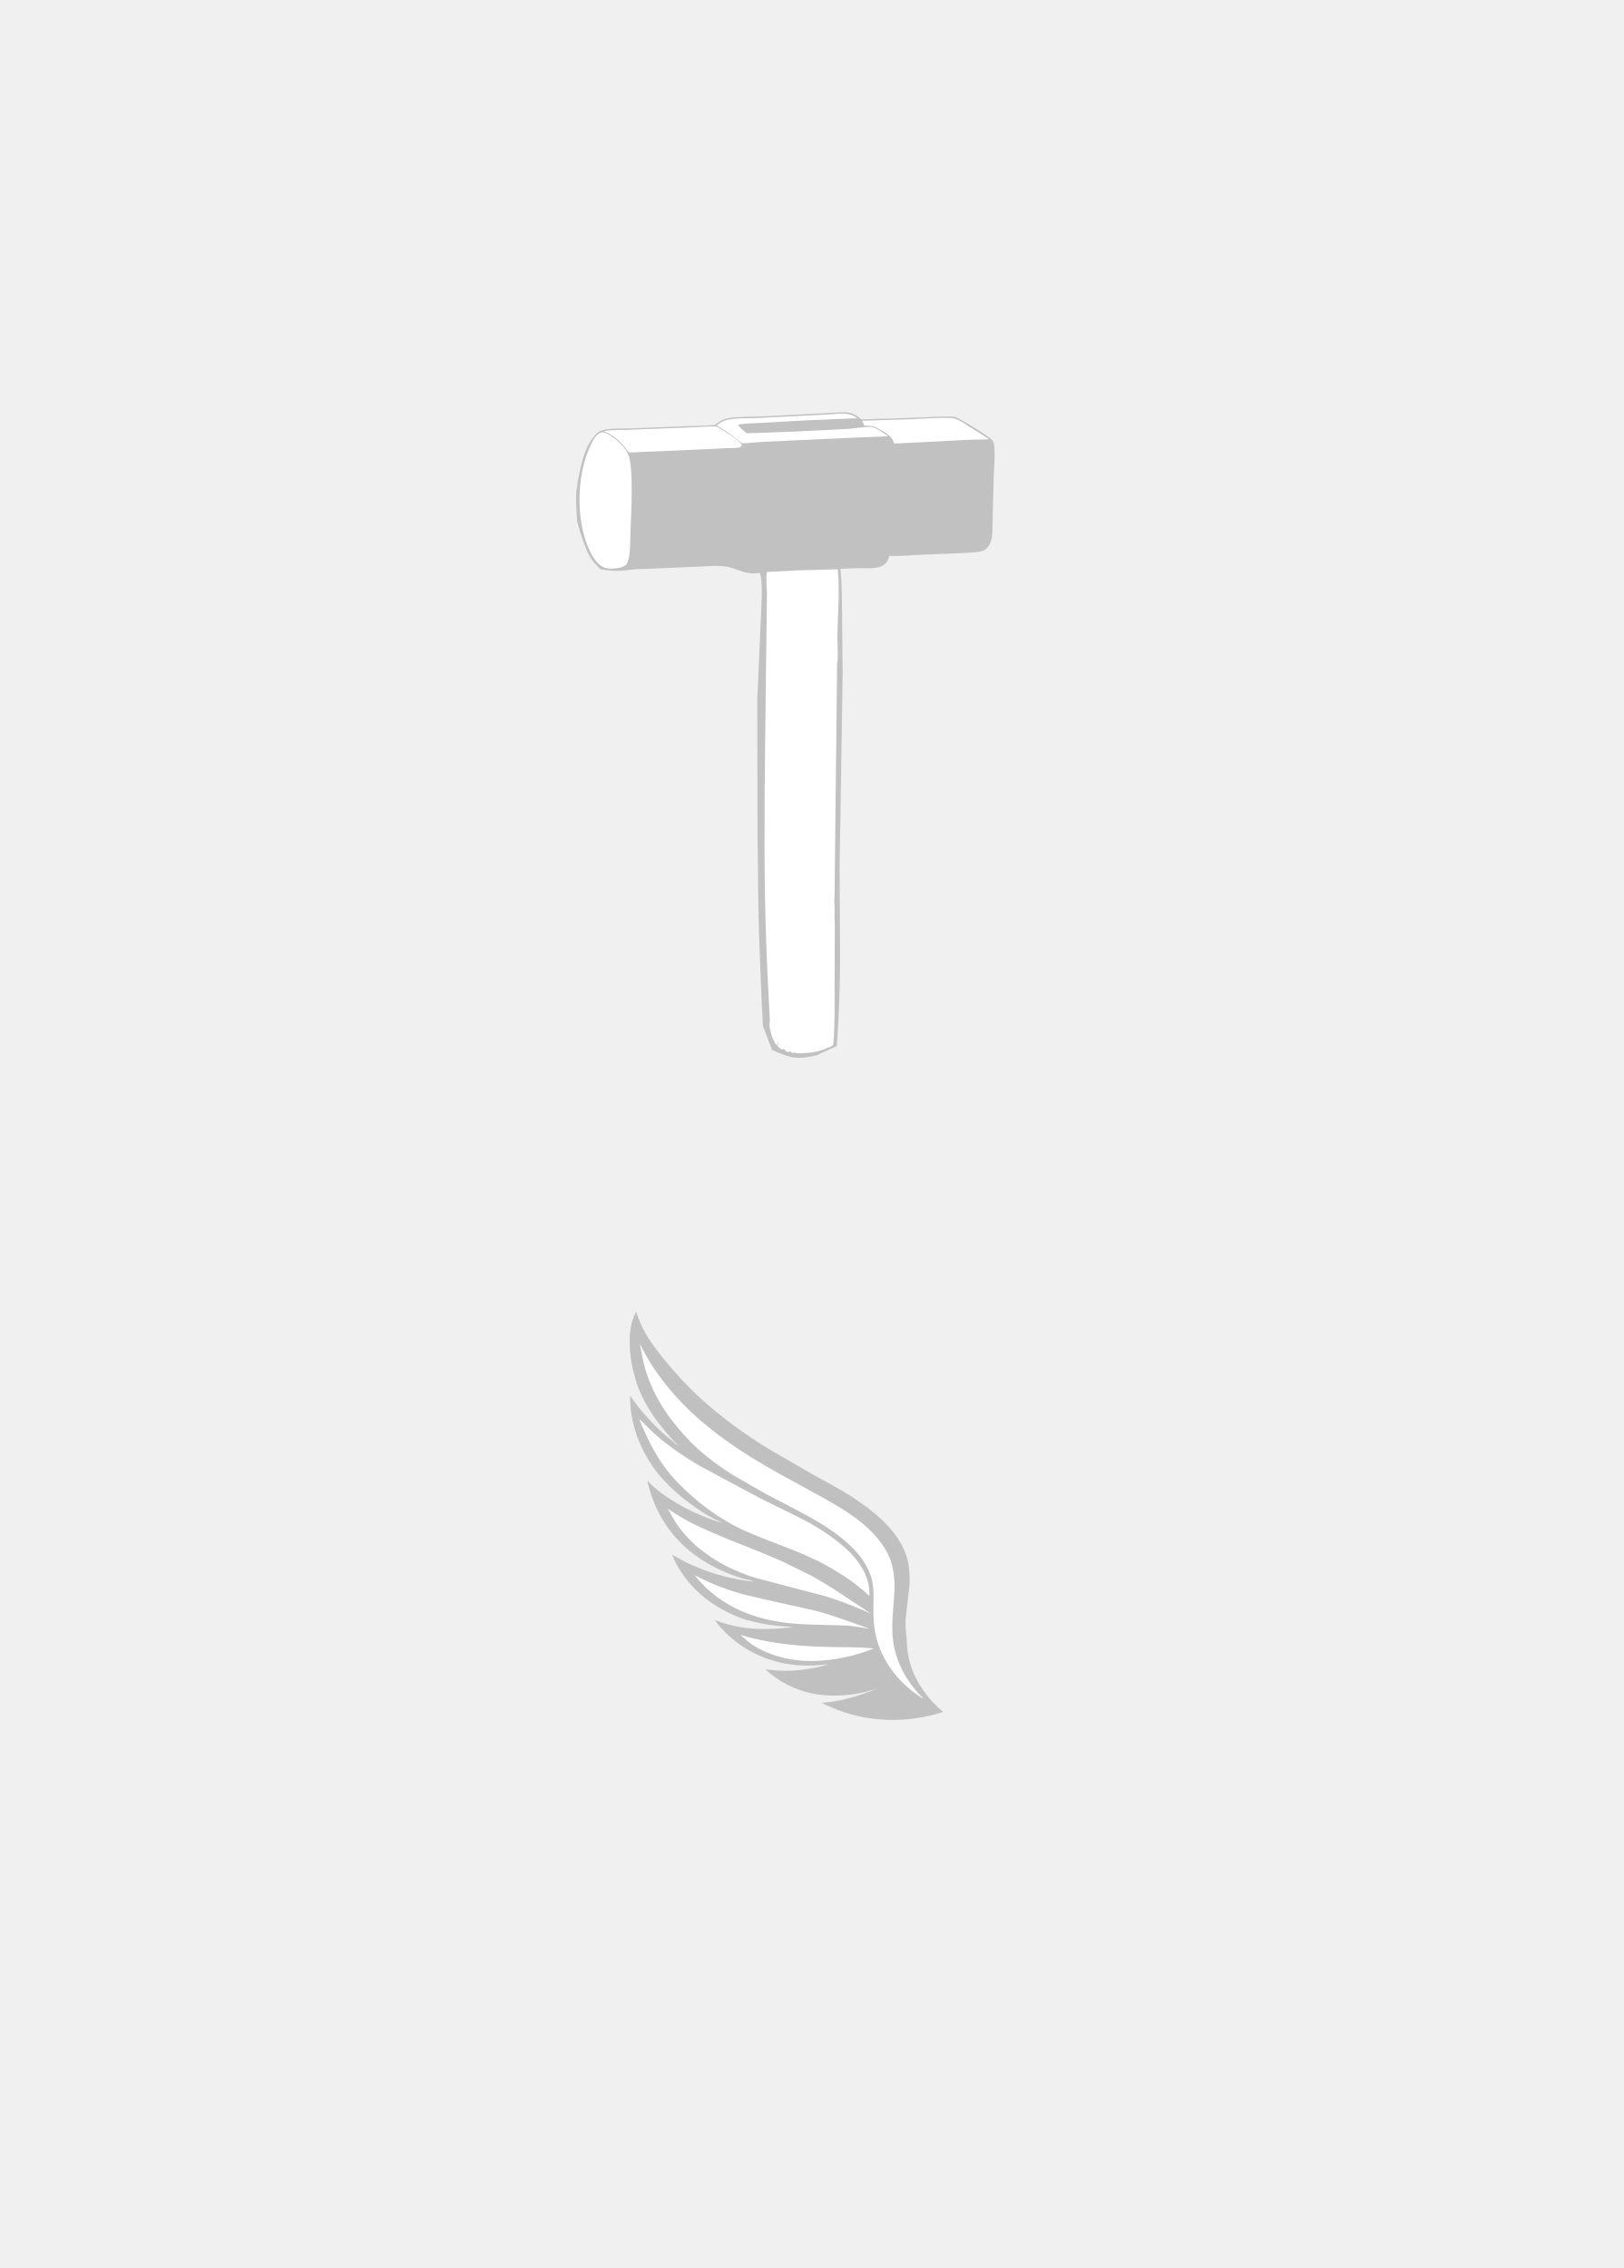
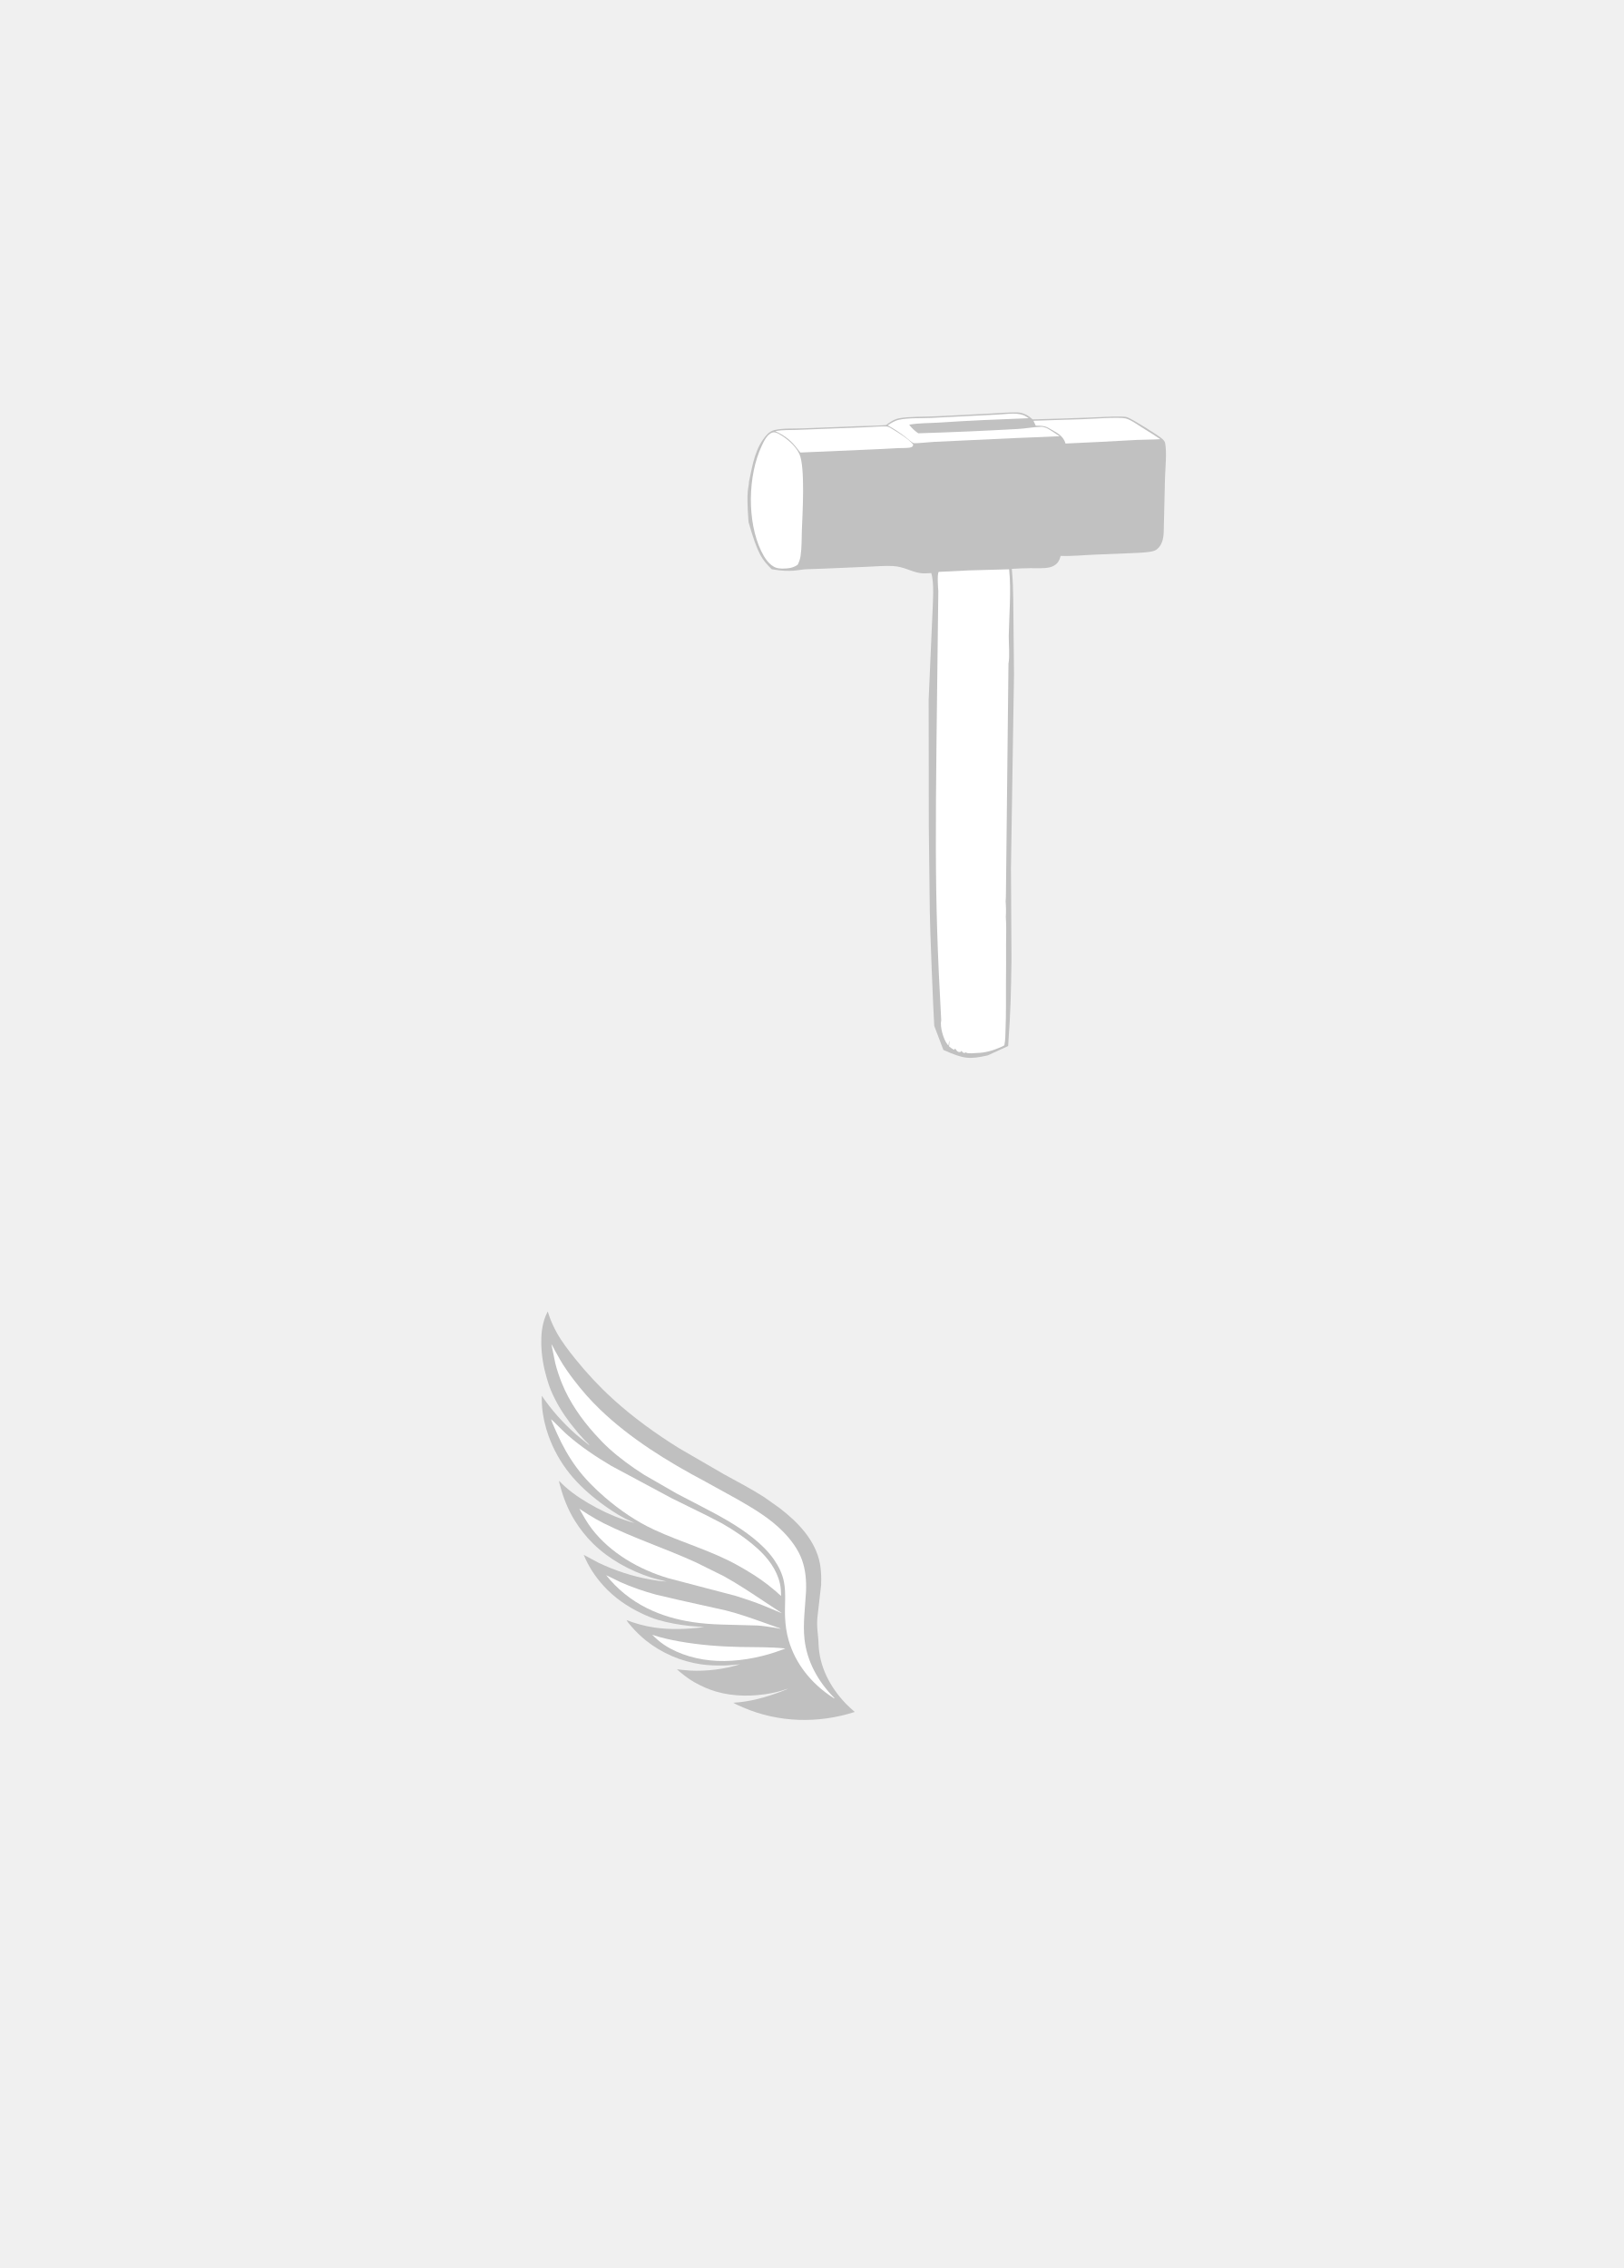
<svg xmlns="http://www.w3.org/2000/svg" width="63mm" height="88mm" version="1.1" id="svg49" viewBox="0 0 238.111 332.599" xml:space="preserve">
  <defs id="defs17">
    <linearGradient id="gradient_0" gradientUnits="userSpaceOnUse" x1="787.833" y1="417.136" x2="896.295" y2="336.468">
      <stop offset="0" stop-color="#167F8A" id="stop16" />
      <stop offset="1" stop-color="#159BA9" id="stop17" />
    </linearGradient>
    <linearGradient id="gradient_0-2" gradientUnits="userSpaceOnUse" x1="439.112" y1="464.522" x2="373.026" y2="386.068">
      <stop offset="0" stop-color="#FEA902" id="stop24-7" />
      <stop offset="1" stop-color="#FEC100" id="stop25-8" />
    </linearGradient>
    <linearGradient id="gradient_0-8" gradientUnits="userSpaceOnUse" x1="505.637" y1="183.797" x2="171.414" y2="155.431">
      <stop offset="0" stop-color="#EEA800" id="stop3" />
      <stop offset="1" stop-color="#FEF49E" id="stop4" />
    </linearGradient>
    <linearGradient id="gradient_1-2" gradientUnits="userSpaceOnUse" x1="297.286" y1="286.582" x2="163.532" y2="635.065">
      <stop offset="0" stop-color="#BE8500" id="stop5" />
      <stop offset="1" stop-color="#FFEA5F" id="stop6" />
    </linearGradient>
    <linearGradient id="gradient_2" gradientUnits="userSpaceOnUse" x1="690.969" y1="886.345" x2="530.028" y2="327.178">
      <stop offset="0" stop-color="#936602" id="stop7" />
      <stop offset="1" stop-color="#E6AB0B" id="stop8" />
    </linearGradient>
    <linearGradient id="gradient_0-6" gradientUnits="userSpaceOnUse" x1="756.237" y1="543.653" x2="570.922" y2="327.42">
      <stop offset="0" stop-color="#9650B5" id="stop1" />
      <stop offset="1" stop-color="#B262D0" id="stop2" />
    </linearGradient>
    <linearGradient id="gradient_1-21" gradientUnits="userSpaceOnUse" x1="431.044" y1="954.888" x2="538.147" y2="89.449">
      <stop offset="0" stop-color="#002757" id="stop3-8" style="stop-color:#000000;stop-opacity:1;" />
      <stop offset="1" stop-color="#4B448F" id="stop4-0" />
    </linearGradient>
  </defs>
  <defs id="defs25">
    <linearGradient id="gradient_1" gradientUnits="userSpaceOnUse" x1="567.449" y1="699.044" x2="868.415" y2="779.635">
      <stop offset="0" stop-color="#176366" id="stop24" style="stop-color:#000000;stop-opacity:1;" />
      <stop offset="1" stop-color="#157C89" id="stop25" />
    </linearGradient>
  </defs>
-   <g id="g54" transform="matrix(0.4536336,0,0,0.4140491,84.18363,189.8657)">
+   <g id="g54" transform="matrix(0.4536336,0,0,0.4140491,71.2204,189.8663)">
    <path fill="url(#gradient_1)" transform="matrix(0.15332,0,0,0.15332,3.05176e-5,-1.52588e-5)" d="m 700.179,737.969 c -3.569,28.144 0.948,44.789 1.574,67.734 1.426,52.315 23.401,99.902 57.568,138.992 5.883,6.729 12.386,12.96 18.791,19.186 -76.874,27.234 -161.188,24.811 -235.179,-10.351 -6.913,-3.285 -14.525,-6.663 -20.861,-10.923 34.184,-1.976 68.506,-12.477 100.011,-25.454 l 10.45,-4.544 c 1.617,-0.724 3.536,-1.351 4.924,-2.451 -4.325,1.008 -8.644,2.966 -12.871,4.362 -7.07,2.337 -14.285,4.306 -21.571,5.845 -38.202,8.073 -79.075,8.445 -116.56,-3.331 -16.17,-5.079 -31.793,-12.757 -46.182,-21.664 -9.595,-5.94 -18.149,-12.74 -26.541,-20.232 -3.538,-3.159 -7.274,-6.253 -10.486,-9.743 9.345,0.921 18.587,2.444 27.979,2.945 34.961,1.865 71.83,-3.149 104.951,-14.492 -11.748,0.751 -23.255,2.573 -35.092,2.752 -15.522,0.236 -31.474,-0.338 -46.834,-2.726 -43.016,-6.691 -84.107,-26.59 -116.699,-55.338 -11.301,-9.968 -21.977,-21.434 -31.233,-33.293 -3.208,-4.11 -7.023,-8.702 -9.229,-13.459 18.772,7.806 37.874,13.644 57.963,16.97 35.124,5.815 70.614,3.765 105.729,-0.852 l -31.469,-2.832 c -21.934,-2.663 -44.647,-7.034 -65.72,-13.743 -12.236,-3.896 -23.82,-9.381 -35.186,-15.295 -30.781,-16.015 -57.58,-36.636 -79.843,-63.403 -17.762,-21.357 -32.205,-45.675 -41.874,-71.745 l 29.937,17.651 c 34.525,18.194 72.64,32.19 111.012,39.503 10.964,2.09 22.352,4.187 33.54,4.455 -10.745,-2.956 -21.45,-5.338 -31.998,-9.042 -45.88,-16.112 -88.929,-42.307 -122.244,-77.916 -15.257,-16.308 -28.423,-34.767 -39.405,-54.193 -13.554,-23.976 -23.59,-51.41 -30.089,-78.108 -0.9,-3.697 -2.703,-8.967 -2.62,-12.769 l 0.119,-0.379 c 17.105,20.094 38.936,36.966 61.009,51.232 23.818,15.394 48.544,28.381 75.115,38.35 7.559,2.836 15.022,5.769 22.843,7.823 L 293.801,517.078 C 275.517,506.476 258.351,493.88 242.044,480.466 217.918,460.619 195.576,438.415 177.03,413.2 c -19.174,-26.071 -34.27,-55.866 -44.339,-86.599 -7.428,-22.674 -12.299,-45.931 -13.945,-69.757 -0.536,-7.745 -0.412,-15.568 -0.437,-23.329 20.701,33.078 44.83,63.049 73.019,90.048 l 27.715,24.866 c -2.072,-4.446 -6.964,-8.32 -10.166,-12.076 l -13.606,-16.481 -17.576,-23.819 c -16.572,-24.202 -30.136,-48.761 -40.57,-76.233 -3.478,-9.157 -6.146,-18.859 -8.663,-28.32 -6.719,-25.26 -10.624,-50.702 -11.211,-76.847 -0.498,-22.199 1.396,-44.417 9.059,-65.409 l 4.504,-10.568 4.423,14.448 c 3.968,11.586 8.795,23.033 14.311,33.968 10.893,21.596 24.843,41.333 39.088,60.799 23.996,32.79 50.774,64.277 79.536,92.971 42.543,42.44 90.652,80.557 140.319,114.298 l 94.518,60.013 c 28.28,16.888 56.816,33.345 83.842,52.225 l 31.718,24.583 c 40.431,33.675 77.121,76.082 86.189,129.524 3.027,17.836 4.966,55.863 -2.584,73.724 1.384,-2.905 4.72,-26.36 5.557,-29.453 z" id="path4" style="fill:#000000;fill-opacity:0.201" />
    <path fill="#1aaaa1" transform="matrix(0.15332,0,0,0.15332,3.05176e-5,-1.52588e-5)" d="m 351.177,785.663 c 19.135,7.049 38.355,11.596 58.323,15.477 41.992,8.162 84.524,11.7 127.25,12.636 31.701,0.695 63.289,-0.144 94.86,3.433 -1.745,1.317 -4.634,2.129 -6.689,2.94 l -13.797,5.448 c -38.525,14.033 -81.818,22.277 -122.899,20.366 -38.775,-1.805 -80.17,-13.98 -111.725,-36.993 -9.295,-6.779 -17.585,-14.815 -25.323,-23.307 z" id="path5" style="fill:#ffffff;fill-opacity:1" />
    <path fill="#1aaaa1" transform="matrix(0.15332,0,0,0.15332,3.05176e-5,-1.52588e-5)" d="m 253.964,647.923 30.379,16.163 c 23.686,11.605 48.806,20.971 74.043,28.597 l 50.864,13.018 43.51,10.6 53.019,12.921 c 28.1,7.709 55.623,18.44 82.744,29.028 l 24.175,9.425 c 3.054,1.231 6.677,2.219 9.384,4.075 -1.736,0.089 -3.751,-0.714 -5.459,-1.091 l -8.385,-1.553 c -11.718,-2.025 -23.376,-3.983 -35.242,-4.926 l -75.838,-2.232 c -20.316,-0.643 -40.605,-2.3 -60.667,-5.581 -33.549,-5.488 -66.049,-15.687 -95.991,-31.931 -34.036,-18.464 -63.93,-45.141 -86.536,-76.513 z" id="path6" style="fill:#ffffff;fill-opacity:1" />
    <path fill="#1aaaa1" transform="matrix(0.15332,0,0,0.15332,3.05176e-5,-1.52588e-5)" d="m 197.363,494.384 18.287,12.948 c 10.575,7.281 21.429,14.159 32.687,20.335 62.968,34.544 131.144,58.686 195.276,90.869 l 58.321,31.635 c 29.424,17.916 57.334,38.176 85.149,58.446 l 37.564,27.114 c -3.985,-1.344 -7.647,-3.326 -11.47,-5.049 L 587.02,718.735 c -19.362,-8.6 -39.412,-16.033 -59.464,-22.851 L 386.25,655.3 C 322.766,634.93 262.583,596.23 223.92,541.079 213.488,526.199 205.643,510.465 197.363,494.384 Z" id="path7" style="fill:#ffffff;fill-opacity:1" />
    <path fill="#1aaaa1" transform="matrix(0.15332,0,0,0.15332,3.05176e-5,-1.52588e-5)" d="m 137.685,287.666 c 3.601,2.863 6.714,6.667 9.882,10.007 8.604,9.071 16.766,18.62 25.825,27.248 27.645,26.331 59.016,49.407 91.007,70.19 l 127.559,74.963 73.389,39.597 32.097,18.155 c 26.522,16.482 52.05,35.586 74.426,57.389 23.092,22.5 42.158,50.36 48.575,82.446 1.874,9.368 2.243,18.693 2.363,28.211 -3.559,-2.755 -6.711,-6.57 -9.986,-9.693 L 595.056,670.216 C 575.591,653.576 553.846,639.011 532.055,625.625 476.49,591.491 413.184,572.408 355.214,542.945 317.033,523.54 282.735,497.631 251.628,468.316 229.651,447.604 208.867,424.821 191.94,399.75 c -16.689,-24.719 -30.15,-51.234 -41.438,-78.792 -4.486,-10.951 -9.144,-22.046 -12.817,-33.292 z" id="path9" style="fill:#ffffff;fill-opacity:1" />
    <path fill="#6cdac5" transform="matrix(0.15332,0,0,0.15332,3.05176e-5,-1.52588e-5)" d="m 138.553,114.431 c 2.696,3.962 4.572,8.746 6.697,13.051 l 10.912,21.454 c 8.62,16.473 18.968,32.497 29.57,47.777 16.588,23.907 35.006,46.897 55.017,68.041 63.883,67.502 142.757,120.793 222.751,167.254 l 67,40.484 c 34.697,21.785 69.202,44.248 96.705,75.095 16.888,18.943 31.634,40.736 39.637,64.975 7.874,23.85 9.445,48.965 8.515,73.922 l -3.648,55.266 c -0.946,17.897 -1.385,36.226 0.455,54.067 5.28,51.197 28.059,97.079 62.309,135.039 l 1.277,1.886 c -1.448,-0.294 -2.308,-1.023 -3.488,-1.856 -45.685,-32.266 -79.397,-78.671 -93.646,-133.018 -4.511,-17.206 -6.728,-35.262 -7.436,-53.023 -1.085,-27.208 2.411,-54.751 -2.376,-81.714 C 625.576,644.948 617.764,627.523 607.939,612 595.988,593.117 580.411,576.521 563.663,561.835 531.487,533.622 494.954,511.948 457.922,490.834 L 402.621,459.288 333.942,415.961 C 307.558,397.496 282.296,377.396 259.455,354.642 248.63,343.858 238.627,332.186 228.963,320.361 201.067,286.228 176.604,247.317 161.156,205.895 155.392,190.442 150.445,174.412 146.75,158.335 Z" id="path10" style="fill:#ffffff;fill-opacity:1" />
  </g>
-   <path fill="#020102" d="m 126.3,61.502 c 2.802,-0.07 5.604,-0.16 8.404,-0.268 1.493,-0.051 3.02,-0.17 4.51,-0.144 0.327,0.006 0.711,0.01 1.013,0.123 0.737,0.278 4.538,2.635 5.109,3.177 0.205,0.194 0.349,0.366 0.398,0.631 0.252,1.365 0.016,3.624 -0.028,5.099 l -0.189,7.906 c -0.03,0.887 -0.215,1.931 -1.026,2.551 -0.344,0.263 -0.898,0.335 -1.342,0.389 -0.821,0.101 -1.672,0.116 -2.5,0.158 -1.722,0.082 -3.444,0.152 -5.167,0.209 -1.675,0.064 -3.408,0.257 -5.08,0.188 -0.111,0.391 -0.21,0.731 -0.504,1.056 -0.275,0.304 -0.65,0.511 -1.076,0.615 -0.872,0.213 -1.937,0.111 -2.842,0.129 -0.931,0.02 -1.813,0.027 -2.74,0.103 0.203,2.127 0.155,2.626 0.215,4.552 l 0.11,10.9 -0.447,28.413 0.076,13.525 c -0.086,5.151 -0.096,6.948 -0.489,12.585 l -3,1.375 c -2.649,0.581 -3.446,0.564 -6.498,-0.804 l -1.336,-3.522 c -0.133,-1.795 -0.66,-15.036 -0.658,-17.021 l -0.141,-12.094 -0.023,-18.762 0.557,-12.666 c 0.057,-1.578 0.283,-4.427 -0.176,-5.863 -0.538,0.02 -1.097,0.083 -1.631,-3.5e-4 -1.411,-0.221 -2.337,-0.94 -3.984,-1.03 -1.228,-0.067 -2.521,0.058 -3.755,0.104 -2.953,0.109 -5.905,0.278 -8.859,0.36 -1.258,0.035 -2.172,0.526 -5.167,0.002 -1.378,-1.392 -2.003,-2.038 -3.399,-6.923 -0.373,-5.065 0.04,-4.808 0.071,-5.934 0.547,-2.542 0.881,-4.971 2.658,-6.914 0.286,-0.295 0.636,-0.539 1.069,-0.64 1.281,-0.301 2.855,-0.191 4.183,-0.248 l 7.913,-0.314 c 1.415,-0.053 2.848,-0.059 4.258,-0.17 0.56,-0.416 1.193,-0.856 1.93,-0.995 1.418,-0.268 3.879,-0.209 5.438,-0.291 l 7.797,-0.396 c 1.355,-0.067 2.724,-0.195 4.081,-0.176 0.912,0.013 1.661,0.481 2.27,1.028 z" id="path2" style="fill:#020102;fill-opacity:0.198;stroke-width:0.132" />
-   <path fill="#fef796" d="m 142.823,62.998 q 1.121,0.676 2.198,1.406 c -1.135,0.08 -2.295,0.052 -3.436,0.108 q -5.233,0.3 -10.471,0.532 c -0.312,-1.19 -1.369,-1.636 -2.452,-2.261 -0.571,-0.352 -1.234,-0.359 -1.907,-0.358 l -0.343,-0.72 c 2.381,-0.096 4.764,-0.143 7.146,-0.227 1.297,-0.046 5.365,-0.342 6.37,-0.12 0.769,0.169 2.165,1.211 2.894,1.639 z" id="path3" style="fill:#ffffff;fill-opacity:1;stroke-width:0.132" />
-   <path fill="#fef796" d="m 128.387,62.783 c 0.643,0.358 1.255,0.794 1.869,1.191 -2.088,0.113 -4.174,0.161 -6.262,0.256 l -12.161,0.568 c -0.442,0.019 -2.696,0.244 -2.923,0.198 -0.332,-0.067 -0.999,-0.712 -1.29,-0.933 -0.805,-0.612 -1.662,-1.194 -2.571,-1.685 0.495,-0.343 1.051,-0.693 1.673,-0.823 1.43,-0.299 3.127,-0.197 4.602,-0.266 l 9.552,-0.477 c 1.245,-0.031 2.867,-0.371 4.046,0.063 0.284,0.105 0.552,0.296 0.802,0.454 -4.386,0.165 -8.801,0.35 -13.178,0.643 -1.436,0.096 -2.944,0.051 -4.355,0.31 0.383,0.509 0.791,0.874 1.329,1.26 q 7.289,-0.222 14.568,-0.63 c 1.146,-0.057 2.297,-0.296 3.436,-0.323 0.304,-0.007 0.582,0.098 0.861,0.192 z" id="path4-6" style="fill:#ffffff;fill-opacity:1;stroke-width:0.132" />
-   <path fill="#fef796" d="m 105.62,62.854 c 1.038,0.635 2.382,1.432 3.147,2.311 0.007,0.127 0.002,0.199 -0.097,0.307 -0.092,0.101 -0.27,0.155 -0.41,0.175 -0.528,0.077 -1.135,0.04 -1.675,0.068 -1.444,0.076 -2.879,0.163 -4.325,0.215 l -10.024,0.432 -0.346,-0.432 c -0.904,-1.228 -1.837,-2.018 -3.325,-2.692 0.042,-0.009 0.083,-0.019 0.125,-0.027 0.929,-0.187 1.997,-0.132 2.953,-0.166 l 4.845,-0.186 5.773,-0.223 c 0.844,-0.032 1.759,-0.133 2.6,-0.098 0.273,0.012 0.532,0.191 0.759,0.317 z" id="path5-3" style="fill:#ffffff;fill-opacity:1;stroke-width:0.132" />
-   <path fill="#a13be1" d="m 88.968,63.571 c 1.264,0.686 2.566,1.787 3.127,3.011 0.869,1.896 0.452,8.81 0.362,11.177 -0.047,1.24 -0.003,2.526 -0.188,3.756 -0.071,0.472 -0.206,0.871 -0.429,1.304 -0.719,0.51 -1.415,0.546 -2.302,0.567 -0.278,-0.019 -0.559,-0.035 -0.822,-0.121 -1.073,-0.352 -1.786,-1.554 -2.206,-2.421 -2.116,-4.364 -1.988,-11.129 0.068,-15.471 0.294,-0.621 0.771,-1.695 1.559,-1.941 0.313,-0.098 0.554,0.023 0.832,0.139 z" id="path6-0" style="fill:#ffffff;fill-opacity:1;stroke-width:0.132" />
-   <path fill="#fd898a" d="m 122.845,83.486 c 0.331,3.096 -0.01,6.925 -0.05,9.742 -0.016,1.137 0.164,3.07 -0.044,4.108 l -0.373,33.981 c -0.013,0.288 -0.01,0.583 -0.044,0.869 0.065,0.722 0.077,1.554 0.028,2.278 0.102,1.328 0.039,2.656 0.038,3.986 0.01,2.004 0.005,4.008 -0.016,6.012 -0.005,2.137 0.026,4.269 -0.059,6.405 -0.032,0.789 -0.011,1.651 -0.175,2.427 -0.185,0.097 -0.394,0.232 -0.594,0.296 -1.07,0.469 -2.226,0.806 -3.433,0.829 -0.313,0.014 -1.337,0.132 -1.572,-0.06 -0.012,-0.01 -0.019,-0.023 -0.029,-0.035 -0.083,0.062 -0.179,0.068 -0.284,0.09 -0.198,-0.06 -0.233,-0.106 -0.335,-0.27 -0.014,-0.022 -0.026,-0.044 -0.039,-0.066 l -0.079,0.159 c -0.128,0.055 -0.199,0.038 -0.339,0.031 -0.224,-0.085 -0.301,-0.212 -0.431,-0.388 -0.071,-0.096 -0.02,-0.064 -0.139,-0.097 l -0.036,0.16 c -0.259,-0.026 -0.6,-0.348 -0.803,-0.494 0.036,-0.291 0.078,-0.561 0.03,-0.853 l -0.118,0.743 c -0.066,-0.079 -0.13,-0.159 -0.193,-0.24 -0.54,-0.712 -1.086,-2.545 -0.866,-3.475 -1.099,-19.785 -0.851,-26.897 -0.424,-62.938 -0.033,-0.331 -0.197,-2.558 0.058,-2.82 l 4.387,-0.217 z" id="path36" style="fill:#ffffff;fill-opacity:1;stroke-width:0.132" />
+   <path fill="#020102" d="m 151.428,61.502 c 2.802,-0.07 5.604,-0.16 8.404,-0.268 1.493,-0.051 3.02,-0.17 4.51,-0.144 0.327,0.006 0.711,0.01 1.013,0.123 0.737,0.278 4.538,2.635 5.109,3.177 0.205,0.194 0.349,0.366 0.398,0.631 0.252,1.365 0.016,3.624 -0.028,5.099 l -0.189,7.906 c -0.03,0.887 -0.215,1.931 -1.026,2.551 -0.344,0.263 -0.898,0.335 -1.342,0.389 -0.821,0.101 -1.672,0.116 -2.5,0.158 -1.722,0.082 -3.444,0.152 -5.167,0.209 -1.675,0.064 -3.408,0.257 -5.08,0.188 -0.111,0.391 -0.21,0.731 -0.504,1.056 -0.275,0.304 -0.65,0.511 -1.076,0.615 -0.872,0.213 -1.937,0.111 -2.842,0.129 -0.931,0.02 -1.813,0.027 -2.74,0.103 0.203,2.127 0.155,2.626 0.215,4.552 l 0.11,10.9 -0.447,28.413 0.076,13.525 c -0.086,5.151 -0.096,6.948 -0.489,12.585 l -3,1.375 c -2.649,0.581 -3.446,0.564 -6.498,-0.804 l -1.336,-3.522 c -0.133,-1.795 -0.66,-15.036 -0.658,-17.021 l -0.141,-12.094 -0.023,-18.762 0.557,-12.666 c 0.057,-1.578 0.283,-4.427 -0.176,-5.863 -0.538,0.02 -1.097,0.083 -1.631,-3.5e-4 -1.411,-0.221 -2.337,-0.94 -3.984,-1.03 -1.228,-0.067 -2.521,0.058 -3.755,0.104 -2.953,0.109 -5.905,0.278 -8.859,0.36 -1.258,0.035 -2.172,0.526 -5.167,0.002 -1.378,-1.392 -2.003,-2.038 -3.399,-6.923 -0.373,-5.065 0.04,-4.808 0.071,-5.934 0.547,-2.542 0.881,-4.971 2.658,-6.914 0.286,-0.295 0.636,-0.539 1.069,-0.64 1.281,-0.301 2.855,-0.191 4.183,-0.248 l 7.913,-0.314 c 1.415,-0.053 2.848,-0.059 4.258,-0.17 0.56,-0.416 1.193,-0.856 1.93,-0.995 1.418,-0.268 3.879,-0.209 5.438,-0.291 l 7.797,-0.396 c 1.355,-0.067 2.724,-0.195 4.081,-0.176 0.912,0.013 1.661,0.481 2.27,1.028 z" id="path2" style="fill:#020102;fill-opacity:0.198;stroke-width:0.132" />
+   <path fill="#fef796" d="m 167.951,62.998 q 1.121,0.676 2.198,1.406 c -1.135,0.08 -2.295,0.052 -3.436,0.108 q -5.233,0.3 -10.471,0.532 c -0.312,-1.19 -1.369,-1.636 -2.452,-2.261 -0.571,-0.352 -1.234,-0.359 -1.907,-0.358 l -0.343,-0.72 c 2.381,-0.096 4.764,-0.143 7.146,-0.227 1.297,-0.046 5.365,-0.342 6.37,-0.12 0.769,0.169 2.165,1.211 2.894,1.639 z" id="path3" style="fill:#ffffff;fill-opacity:1;stroke-width:0.132" />
+   <path fill="#fef796" d="m 153.515,62.783 c 0.643,0.358 1.255,0.794 1.869,1.191 -2.088,0.113 -4.174,0.161 -6.262,0.256 l -12.161,0.568 c -0.442,0.019 -2.696,0.244 -2.923,0.198 -0.332,-0.067 -0.999,-0.712 -1.29,-0.933 -0.805,-0.612 -1.662,-1.194 -2.571,-1.685 0.495,-0.343 1.051,-0.693 1.673,-0.823 1.43,-0.299 3.127,-0.197 4.602,-0.266 l 9.552,-0.477 c 1.245,-0.031 2.867,-0.371 4.046,0.063 0.284,0.105 0.552,0.296 0.802,0.454 -4.386,0.165 -8.801,0.35 -13.178,0.643 -1.436,0.096 -2.944,0.051 -4.355,0.31 0.383,0.509 0.791,0.874 1.329,1.26 q 7.289,-0.222 14.568,-0.63 c 1.146,-0.057 2.297,-0.296 3.436,-0.323 0.304,-0.007 0.582,0.098 0.861,0.192 z" id="path4-6" style="fill:#ffffff;fill-opacity:1;stroke-width:0.132" />
+   <path fill="#fef796" d="m 130.749,62.854 c 1.038,0.635 2.382,1.432 3.147,2.311 0.007,0.127 0.002,0.199 -0.097,0.307 -0.092,0.101 -0.27,0.155 -0.41,0.175 -0.528,0.077 -1.135,0.04 -1.675,0.068 -1.444,0.076 -2.879,0.163 -4.325,0.215 l -10.024,0.432 -0.346,-0.432 c -0.904,-1.228 -1.837,-2.018 -3.325,-2.692 0.042,-0.009 0.083,-0.019 0.125,-0.027 0.929,-0.187 1.997,-0.132 2.953,-0.166 l 4.845,-0.186 5.773,-0.223 c 0.844,-0.032 1.759,-0.133 2.6,-0.098 0.273,0.012 0.532,0.191 0.759,0.317 z" id="path5-3" style="fill:#ffffff;fill-opacity:1;stroke-width:0.132" />
+   <path fill="#a13be1" d="m 114.096,63.571 c 1.264,0.686 2.566,1.787 3.127,3.011 0.869,1.896 0.452,8.81 0.362,11.177 -0.047,1.24 -0.003,2.526 -0.188,3.756 -0.071,0.472 -0.206,0.871 -0.429,1.304 -0.719,0.51 -1.415,0.546 -2.302,0.567 -0.278,-0.019 -0.559,-0.035 -0.822,-0.121 -1.073,-0.352 -1.786,-1.554 -2.206,-2.421 -2.116,-4.364 -1.988,-11.129 0.068,-15.471 0.294,-0.621 0.771,-1.695 1.559,-1.941 0.313,-0.098 0.554,0.023 0.832,0.139 z" id="path6-0" style="fill:#ffffff;fill-opacity:1;stroke-width:0.132" />
+   <path fill="#fd898a" d="m 147.974,83.486 c 0.331,3.096 -0.01,6.925 -0.05,9.742 -0.016,1.137 0.164,3.07 -0.044,4.108 l -0.373,33.981 c -0.013,0.288 -0.01,0.583 -0.044,0.869 0.065,0.722 0.077,1.554 0.028,2.278 0.102,1.328 0.039,2.656 0.038,3.986 0.01,2.004 0.005,4.008 -0.016,6.012 -0.005,2.137 0.026,4.269 -0.059,6.405 -0.032,0.789 -0.011,1.651 -0.175,2.427 -0.185,0.097 -0.394,0.232 -0.594,0.296 -1.07,0.469 -2.226,0.806 -3.433,0.829 -0.313,0.014 -1.337,0.132 -1.572,-0.06 -0.012,-0.01 -0.019,-0.023 -0.029,-0.035 -0.083,0.062 -0.179,0.068 -0.284,0.09 -0.198,-0.06 -0.233,-0.106 -0.335,-0.27 -0.014,-0.022 -0.026,-0.044 -0.039,-0.066 l -0.079,0.159 c -0.128,0.055 -0.199,0.038 -0.339,0.031 -0.224,-0.085 -0.301,-0.212 -0.431,-0.388 -0.071,-0.096 -0.02,-0.064 -0.139,-0.097 l -0.036,0.16 c -0.259,-0.026 -0.6,-0.348 -0.803,-0.494 0.036,-0.291 0.078,-0.561 0.03,-0.853 l -0.118,0.743 c -0.066,-0.079 -0.13,-0.159 -0.193,-0.24 -0.54,-0.712 -1.086,-2.545 -0.866,-3.475 -1.099,-19.785 -0.851,-26.897 -0.424,-62.938 -0.033,-0.331 -0.197,-2.558 0.058,-2.82 l 4.387,-0.217 z" id="path36" style="fill:#ffffff;fill-opacity:1;stroke-width:0.132" />
</svg>
